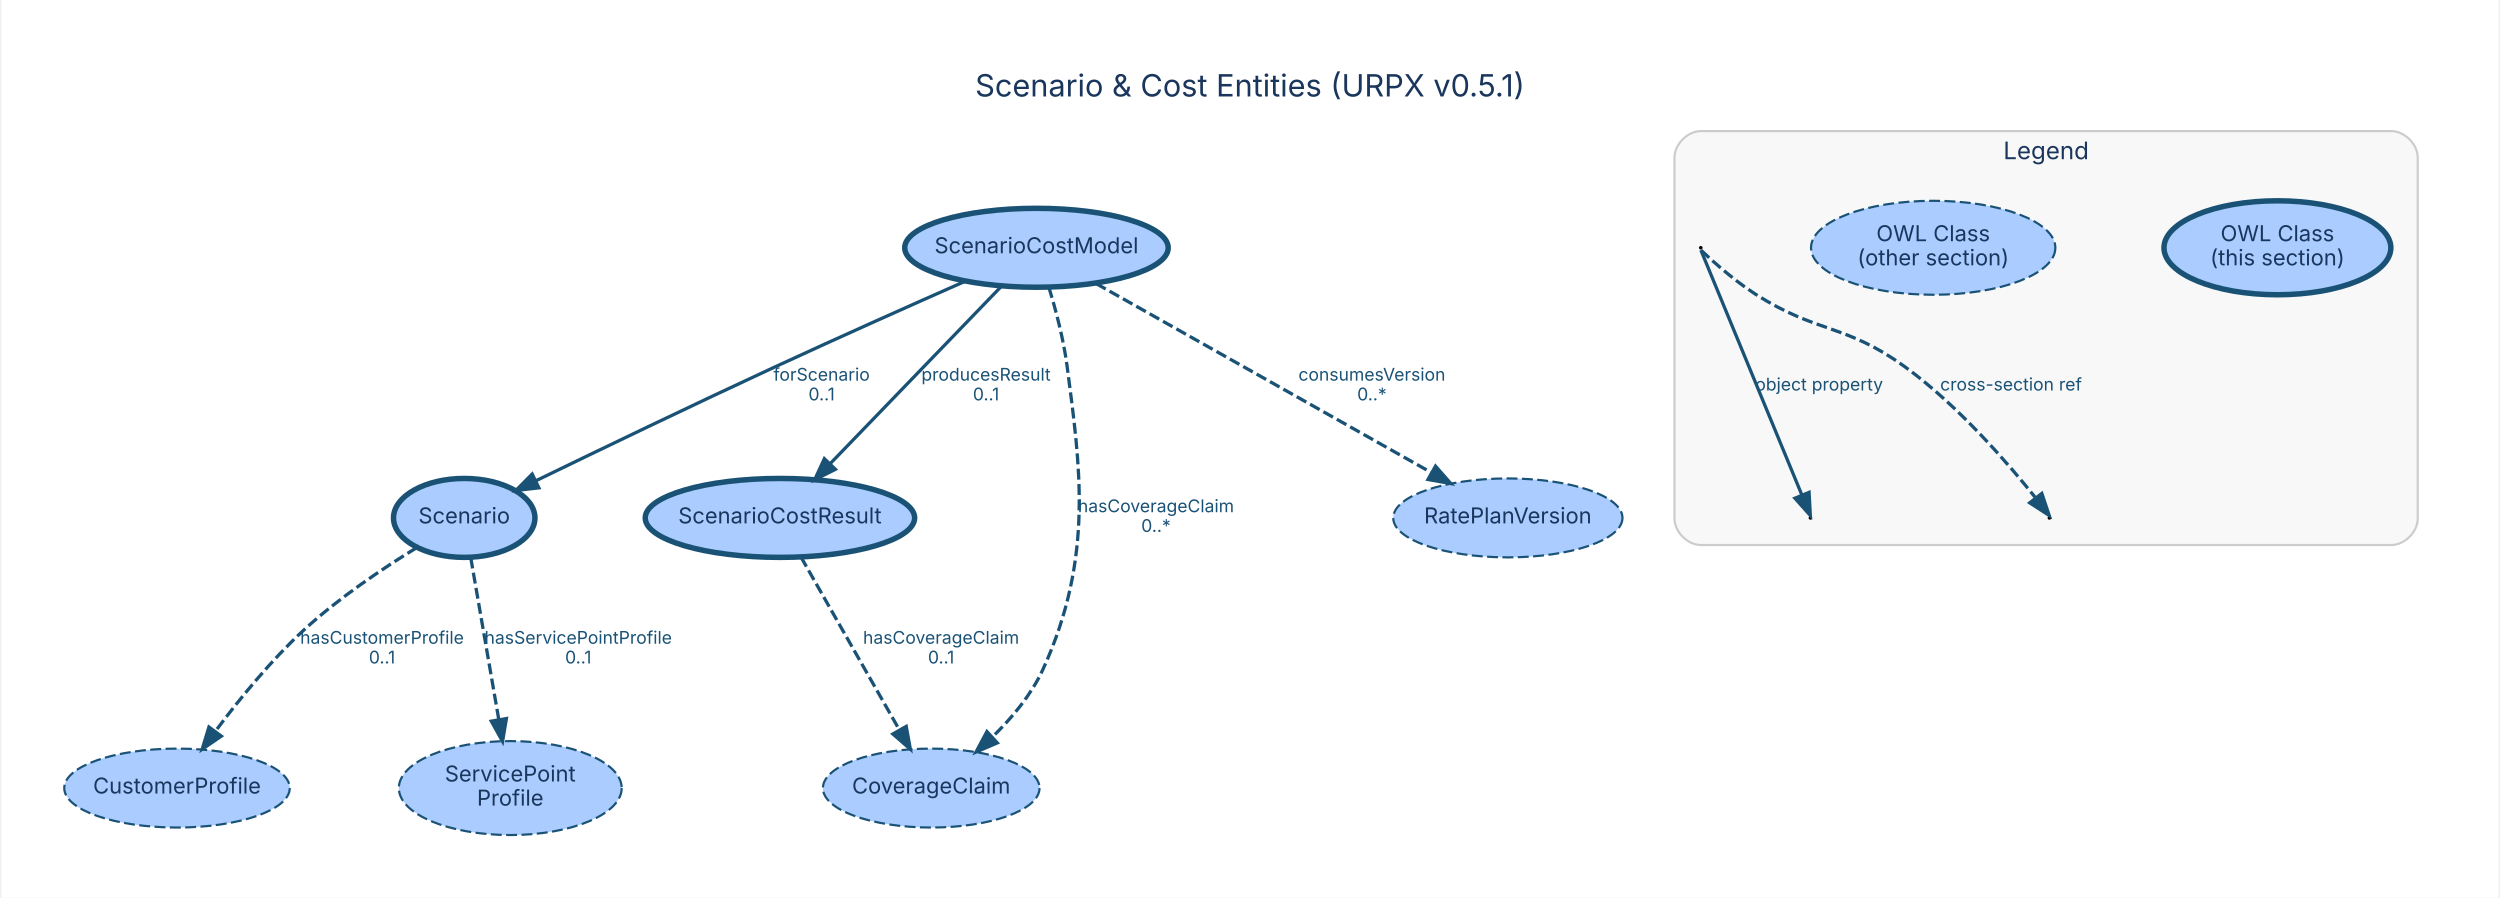
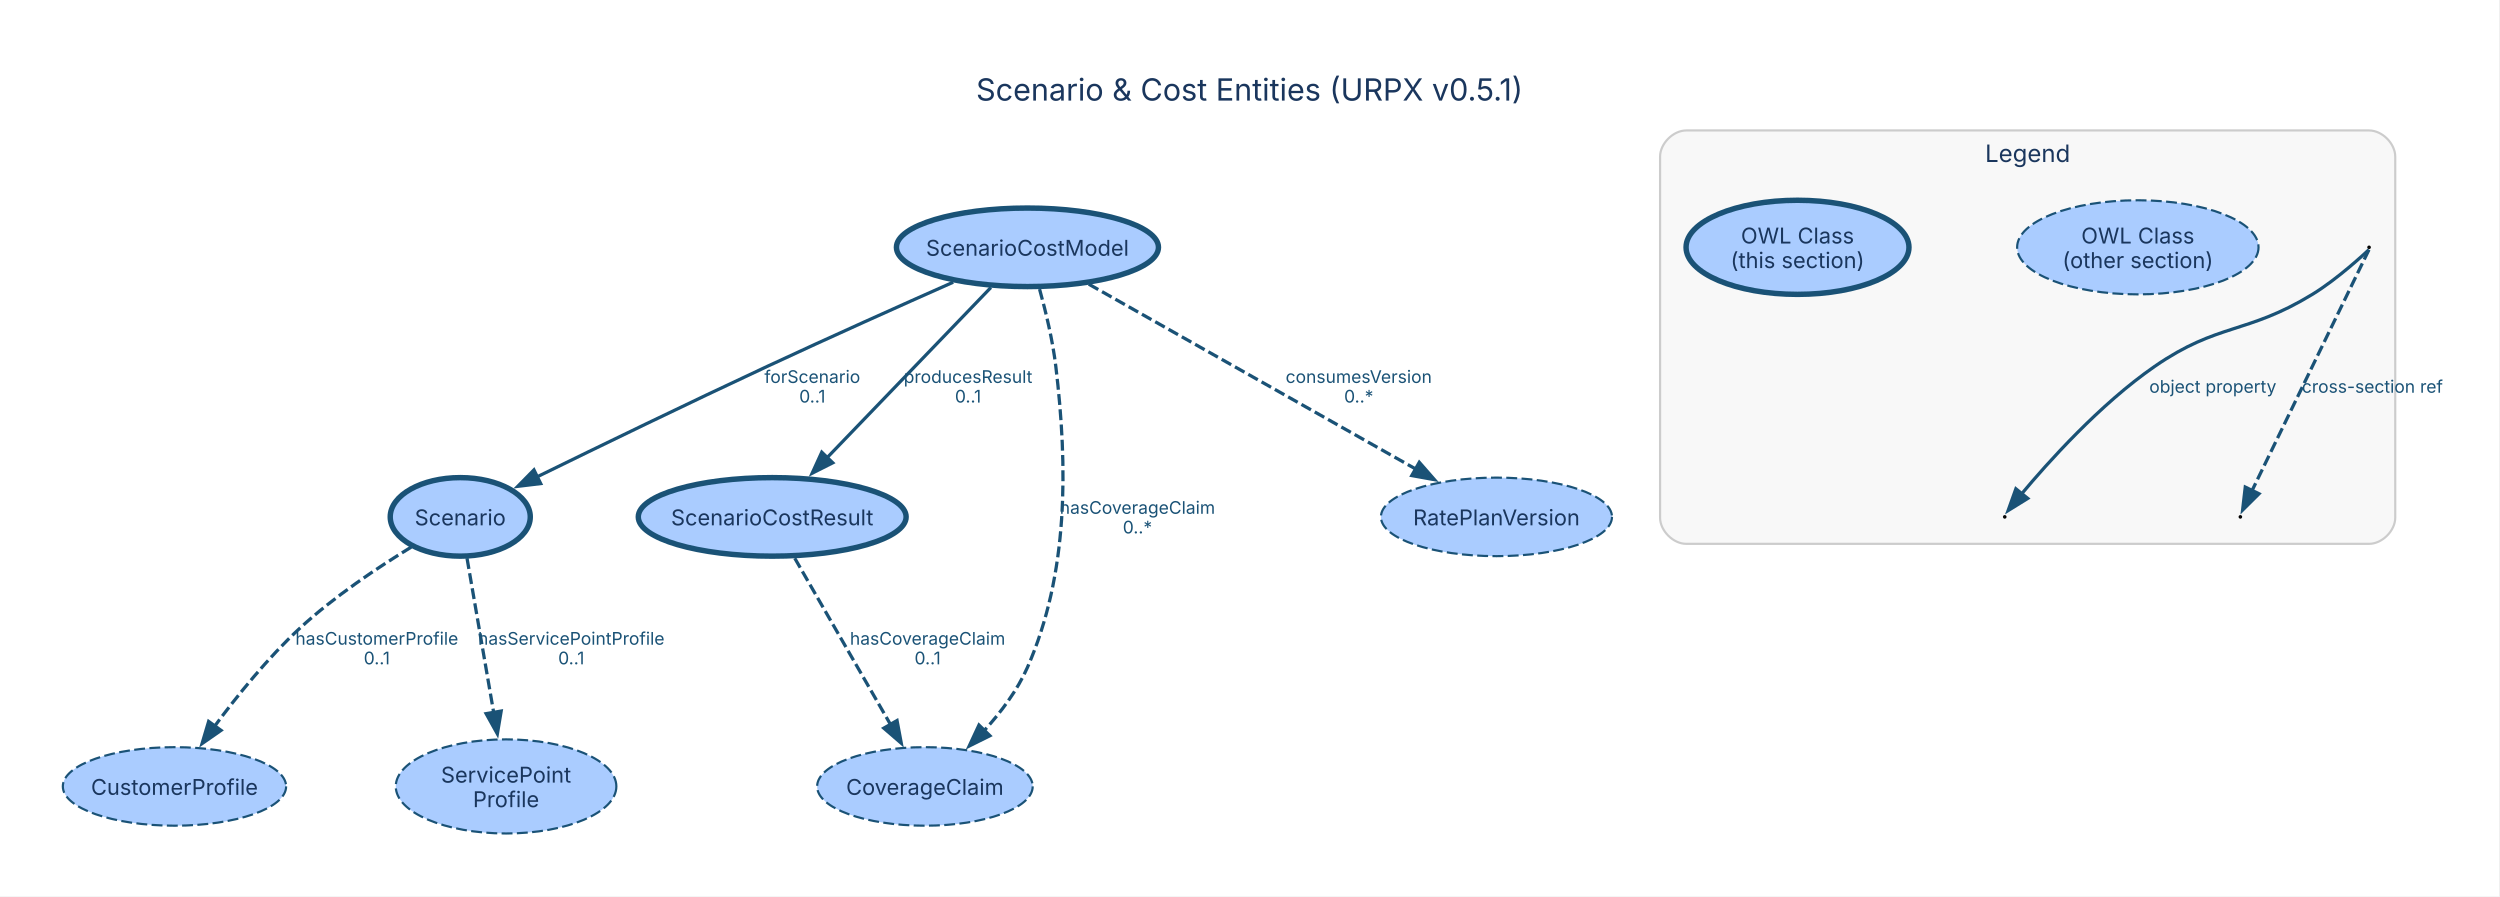
- <svg xmlns="http://www.w3.org/2000/svg" width="1139pt" height="409pt" viewBox="0.00 0.00 1138.81 409.45">
-   <g id="graph0" class="graph" transform="scale(1 1) rotate(0) translate(28.8 380.65)">
-     <polygon fill="white" stroke="transparent" points="-28.8,28.8 -28.8,-380.65 1110.01,-380.65 1110.01,28.8 -28.8,28.8" />
-     <text text-anchor="middle" x="540.61" y="-336.65" font-family="Inter, Helvetica, Arial, sans-serif" font-size="14.00" fill="#1a365d">Scenario &amp; Cost Entities (URPX v0.5.1)</text>
+ <svg xmlns="http://www.w3.org/2000/svg" width="1146pt" height="411pt" viewBox="0.00 0.00 1146.00 411.00">
+   <g id="graph0" class="graph" transform="scale(1 1) rotate(0) translate(28.8 382.07)">
+     <polygon fill="white" stroke="none" points="-28.8,28.8 -28.8,-382.07 1116.75,-382.07 1116.75,28.8 -28.8,28.8" />
+     <text xml:space="preserve" text-anchor="middle" x="543.98" y="-335.97" font-family="Inter, Helvetica, Arial, sans-serif" font-size="14.00" fill="#1a365d">Scenario &amp; Cost Entities (URPX v0.5.1)</text>
    <g id="clust2" class="cluster">
-       <path fill="#f8f8f8" stroke="#cccccc" d="M746.21,-132.07C746.21,-132.07 1061.21,-132.07 1061.21,-132.07 1067.21,-132.07 1073.21,-138.07 1073.21,-144.07 1073.21,-144.07 1073.21,-308.85 1073.21,-308.85 1073.21,-314.85 1067.21,-320.85 1061.21,-320.85 1061.21,-320.85 746.21,-320.85 746.21,-320.85 740.21,-320.85 734.21,-314.85 734.21,-308.85 734.21,-308.85 734.21,-144.07 734.21,-144.07 734.21,-138.07 740.21,-132.07 746.21,-132.07" />
-       <text text-anchor="middle" x="903.71" y="-308.05" font-family="Inter, Helvetica, Arial, sans-serif" font-size="11.00" fill="#1a365d">Legend</text>
+       <path fill="#f8f8f8" stroke="#cccccc" d="M744.18,-132.77C744.18,-132.77 1057.18,-132.77 1057.18,-132.77 1063.18,-132.77 1069.18,-138.77 1069.18,-144.77 1069.18,-144.77 1069.18,-310.27 1069.18,-310.27 1069.18,-316.27 1063.18,-322.27 1057.18,-322.27 1057.18,-322.27 744.18,-322.27 744.18,-322.27 738.18,-322.27 732.18,-316.27 732.18,-310.27 732.18,-310.27 732.18,-144.77 732.18,-144.77 732.18,-138.77 738.18,-132.77 744.18,-132.77" />
+       <text xml:space="preserve" text-anchor="middle" x="900.68" y="-307.82" font-family="Inter, Helvetica, Arial, sans-serif" font-size="11.00" fill="#1a365d">Legend</text>
    </g>
    <g id="node1" class="node">
-       <ellipse fill="#aaccff" stroke="#1a5276" stroke-width="2.5" cx="182.21" cy="-144.43" rx="32.25" ry="18" />
-       <text text-anchor="middle" x="182.21" y="-141.93" font-family="Inter, Helvetica, Arial, sans-serif" font-size="10.00" fill="#1a365d">Scenario</text>
+       <ellipse fill="#aaccff" stroke="#1a5276" stroke-width="2.5" cx="182.18" cy="-145.13" rx="32.1" ry="18" />
+       <text xml:space="preserve" text-anchor="middle" x="182.18" y="-141.26" font-family="Inter, Helvetica, Arial, sans-serif" font-size="10.00" fill="#1a365d">Scenario</text>
    </g>
    <g id="node5" class="node">
-       <ellipse fill="#aaccff" stroke="#1a5276" stroke-dasharray="5,2" cx="51.21" cy="-21.21" rx="51.43" ry="18" />
-       <text text-anchor="middle" x="51.21" y="-18.71" font-family="Inter, Helvetica, Arial, sans-serif" font-size="10.00" fill="#1a365d">CustomerProfile</text>
+       <ellipse fill="#aaccff" stroke="#1a5276" stroke-dasharray="5,2" cx="51.18" cy="-21.57" rx="51.18" ry="18" />
+       <text xml:space="preserve" text-anchor="middle" x="51.18" y="-17.69" font-family="Inter, Helvetica, Arial, sans-serif" font-size="10.00" fill="#1a365d">CustomerProfile</text>
    </g>
    <g id="edge1" class="edge">
-       <path fill="none" stroke="#1a5276" stroke-width="1.5" stroke-dasharray="5,2" d="M160.58,-130.9C145.39,-121.58 125.04,-107.99 109.21,-93.43 94.15,-79.57 79.61,-61.7 68.86,-47.33" />
-       <polygon fill="#1a5276" stroke="#1a5276" stroke-width="1.5" points="71.42,-44.9 62.68,-38.91 65.77,-49.04 71.42,-44.9" />
-       <text text-anchor="middle" x="144.71" y="-87.03" font-family="Inter, Helvetica, Arial, sans-serif" font-size="8.00" fill="#1a5276">hasCustomerProfile</text>
-       <text text-anchor="middle" x="144.71" y="-78.03" font-family="Inter, Helvetica, Arial, sans-serif" font-size="8.00" fill="#1a5276">0..1</text>
+       <path fill="none" stroke="#1a5276" stroke-width="1.5" stroke-dasharray="5,2" d="M159.7,-131.27C144.46,-121.98 124.33,-108.58 108.68,-94.13 94.08,-80.65 80.06,-63.31 69.51,-49.08" />
+       <polygon fill="#1a5276" stroke="#1a5276" stroke-width="1.5" points="72.52,-47.27 63.82,-41.21 66.84,-51.36 72.52,-47.27" />
+       <text xml:space="preserve" text-anchor="middle" x="143.93" y="-86.53" font-family="Inter, Helvetica, Arial, sans-serif" font-size="8.00" fill="#1a5276">hasCustomerProfile</text>
+       <text xml:space="preserve" text-anchor="middle" x="143.93" y="-77.53" font-family="Inter, Helvetica, Arial, sans-serif" font-size="8.00" fill="#1a5276">0..1</text>
    </g>
    <g id="node7" class="node">
-       <ellipse fill="#aaccff" stroke="#1a5276" stroke-dasharray="5,2" cx="203.21" cy="-21.21" rx="50.82" ry="21.43" />
-       <text text-anchor="middle" x="203.21" y="-24.21" font-family="Inter, Helvetica, Arial, sans-serif" font-size="10.00" fill="#1a365d">ServicePoint</text>
-       <text text-anchor="middle" x="203.21" y="-13.21" font-family="Inter, Helvetica, Arial, sans-serif" font-size="10.00" fill="#1a365d">Profile</text>
+       <ellipse fill="#aaccff" stroke="#1a5276" stroke-dasharray="5,2" cx="203.18" cy="-21.57" rx="50.56" ry="21.57" />
+       <text xml:space="preserve" text-anchor="middle" x="203.18" y="-23.32" font-family="Inter, Helvetica, Arial, sans-serif" font-size="10.00" fill="#1a365d">ServicePoint</text>
+       <text xml:space="preserve" text-anchor="middle" x="203.18" y="-12.07" font-family="Inter, Helvetica, Arial, sans-serif" font-size="10.00" fill="#1a365d">Profile</text>
    </g>
    <g id="edge2" class="edge">
-       <path fill="none" stroke="#1a5276" stroke-width="1.5" stroke-dasharray="5,2" d="M185.18,-126.32C188.49,-107.19 193.92,-75.84 197.96,-52.54" />
-       <polygon fill="#1a5276" stroke="#1a5276" stroke-width="1.5" points="201.45,-52.92 199.7,-42.47 194.55,-51.72 201.45,-52.92" />
-       <text text-anchor="middle" x="234.21" y="-87.03" font-family="Inter, Helvetica, Arial, sans-serif" font-size="8.00" fill="#1a5276">hasServicePointProfile</text>
-       <text text-anchor="middle" x="234.21" y="-78.03" font-family="Inter, Helvetica, Arial, sans-serif" font-size="8.00" fill="#1a5276">0..1</text>
+       <path fill="none" stroke="#1a5276" stroke-width="1.5" stroke-dasharray="5,2" d="M185.28,-126.2C188.5,-107.58 193.59,-78.06 197.53,-55.28" />
+       <polygon fill="#1a5276" stroke="#1a5276" stroke-width="1.5" points="200.94,-56.12 199.19,-45.67 194.04,-54.93 200.94,-56.12" />
+       <text xml:space="preserve" text-anchor="middle" x="233.06" y="-86.53" font-family="Inter, Helvetica, Arial, sans-serif" font-size="8.00" fill="#1a5276">hasServicePointProfile</text>
+       <text xml:space="preserve" text-anchor="middle" x="233.06" y="-77.53" font-family="Inter, Helvetica, Arial, sans-serif" font-size="8.00" fill="#1a5276">0..1</text>
    </g>
    <g id="node2" class="node">
-       <ellipse fill="#aaccff" stroke="#1a5276" stroke-width="2.5" cx="443.21" cy="-267.64" rx="60.09" ry="18" />
-       <text text-anchor="middle" x="443.21" y="-265.14" font-family="Inter, Helvetica, Arial, sans-serif" font-size="10.00" fill="#1a365d">ScenarioCostModel</text>
+       <ellipse fill="#aaccff" stroke="#1a5276" stroke-width="2.5" cx="442.18" cy="-268.7" rx="60.06" ry="18" />
+       <text xml:space="preserve" text-anchor="middle" x="442.18" y="-264.83" font-family="Inter, Helvetica, Arial, sans-serif" font-size="10.00" fill="#1a365d">ScenarioCostModel</text>
    </g>
    <g id="edge4" class="edge">
-       <path fill="none" stroke="#1a5276" stroke-width="1.5" d="M410.79,-252.41C386.8,-241.82 353.38,-226.93 324.21,-213.43 286.55,-195.99 243.61,-175.32 214.9,-161.38" />
-       <polygon fill="#1a5276" stroke="#1a5276" stroke-width="1.5" points="216.27,-158.15 205.74,-156.93 213.21,-164.45 216.27,-158.15" />
-       <text text-anchor="middle" x="345.21" y="-207.03" font-family="Inter, Helvetica, Arial, sans-serif" font-size="8.00" fill="#1a5276">forScenario</text>
-       <text text-anchor="middle" x="345.21" y="-198.03" font-family="Inter, Helvetica, Arial, sans-serif" font-size="8.00" fill="#1a5276">0..1</text>
+       <path fill="none" stroke="#1a5276" stroke-width="1.5" d="M408.14,-252.71C384.23,-242.11 351.53,-227.46 322.93,-214.13 286.83,-197.31 245.86,-177.42 217.47,-163.52" />
+       <polygon fill="#1a5276" stroke="#1a5276" stroke-width="1.5" points="219.05,-160.4 208.53,-159.13 215.97,-166.68 219.05,-160.4" />
+       <text xml:space="preserve" text-anchor="middle" x="343.56" y="-206.53" font-family="Inter, Helvetica, Arial, sans-serif" font-size="8.00" fill="#1a5276">forScenario</text>
+       <text xml:space="preserve" text-anchor="middle" x="343.56" y="-197.53" font-family="Inter, Helvetica, Arial, sans-serif" font-size="8.00" fill="#1a5276">0..1</text>
    </g>
    <g id="node3" class="node">
-       <ellipse fill="#aaccff" stroke="#1a5276" stroke-width="2.5" cx="326.21" cy="-144.43" rx="61.44" ry="18" />
-       <text text-anchor="middle" x="326.21" y="-141.93" font-family="Inter, Helvetica, Arial, sans-serif" font-size="10.00" fill="#1a365d">ScenarioCostResult</text>
+       <ellipse fill="#aaccff" stroke="#1a5276" stroke-width="2.5" cx="325.18" cy="-145.13" rx="61.39" ry="18" />
+       <text xml:space="preserve" text-anchor="middle" x="325.18" y="-141.26" font-family="Inter, Helvetica, Arial, sans-serif" font-size="10.00" fill="#1a365d">ScenarioCostResult</text>
    </g>
    <g id="edge6" class="edge">
-       <path fill="none" stroke="#1a5276" stroke-width="1.5" d="M427.19,-250.04C406.97,-229.09 372.07,-192.93 349.06,-169.1" />
-       <polygon fill="#1a5276" stroke="#1a5276" stroke-width="1.5" points="351.51,-166.59 342.04,-161.83 346.47,-171.45 351.51,-166.59" />
-       <text text-anchor="middle" x="420.21" y="-207.03" font-family="Inter, Helvetica, Arial, sans-serif" font-size="8.00" fill="#1a5276">producesResult</text>
-       <text text-anchor="middle" x="420.21" y="-198.03" font-family="Inter, Helvetica, Arial, sans-serif" font-size="8.00" fill="#1a5276">0..1</text>
+       <path fill="none" stroke="#1a5276" stroke-width="1.5" d="M425.42,-250.28C405.78,-229.88 373.06,-195.88 350.37,-172.3" />
+       <polygon fill="#1a5276" stroke="#1a5276" stroke-width="1.5" points="352.94,-169.93 343.49,-165.15 347.9,-174.79 352.94,-169.93" />
+       <text xml:space="preserve" text-anchor="middle" x="414.94" y="-206.53" font-family="Inter, Helvetica, Arial, sans-serif" font-size="8.00" fill="#1a5276">producesResult</text>
+       <text xml:space="preserve" text-anchor="middle" x="414.94" y="-197.53" font-family="Inter, Helvetica, Arial, sans-serif" font-size="8.00" fill="#1a5276">0..1</text>
    </g>
    <g id="node4" class="node">
-       <ellipse fill="#aaccff" stroke="#1a5276" stroke-dasharray="5,2" cx="395.21" cy="-21.21" rx="49.4" ry="18" />
-       <text text-anchor="middle" x="395.21" y="-18.71" font-family="Inter, Helvetica, Arial, sans-serif" font-size="10.00" fill="#1a365d">CoverageClaim</text>
+       <ellipse fill="#aaccff" stroke="#1a5276" stroke-dasharray="5,2" cx="395.18" cy="-21.57" rx="49.41" ry="18" />
+       <text xml:space="preserve" text-anchor="middle" x="395.18" y="-17.69" font-family="Inter, Helvetica, Arial, sans-serif" font-size="10.00" fill="#1a365d">CoverageClaim</text>
    </g>
    <g id="edge5" class="edge">
-       <path fill="none" stroke="#1a5276" stroke-width="1.5" stroke-dasharray="5,2" d="M448.89,-249.61C452.04,-239.27 455.62,-225.74 457.21,-213.43 463.01,-168.62 469.61,-126.74 446.21,-75.43 440.91,-63.78 431.96,-53.12 423.03,-44.44" />
-       <polygon fill="#1a5276" stroke="#1a5276" stroke-width="1.5" points="425.35,-41.82 415.62,-37.64 420.62,-46.98 425.35,-41.82" />
-       <text text-anchor="middle" x="497.71" y="-147.03" font-family="Inter, Helvetica, Arial, sans-serif" font-size="8.00" fill="#1a5276">hasCoverageClaim</text>
-       <text text-anchor="middle" x="497.71" y="-138.03" font-family="Inter, Helvetica, Arial, sans-serif" font-size="8.00" fill="#1a5276">0..*</text>
+       <path fill="none" stroke="#1a5276" stroke-width="1.5" stroke-dasharray="5,2" d="M447.73,-249.55C450.58,-239.27 453.75,-226.11 455.18,-214.13 460.71,-167.93 461.04,-119.05 442.18,-76.13 437.55,-65.6 430.08,-55.65 422.45,-47.25" />
+       <polygon fill="#1a5276" stroke="#1a5276" stroke-width="1.5" points="424.97,-44.82 415.49,-40.1 419.96,-49.71 424.97,-44.82" />
+       <text xml:space="preserve" text-anchor="middle" x="492.6" y="-146.53" font-family="Inter, Helvetica, Arial, sans-serif" font-size="8.00" fill="#1a5276">hasCoverageClaim</text>
+       <text xml:space="preserve" text-anchor="middle" x="492.6" y="-137.53" font-family="Inter, Helvetica, Arial, sans-serif" font-size="8.00" fill="#1a5276">0..*</text>
    </g>
    <g id="node6" class="node">
-       <ellipse fill="#aaccff" stroke="#1a5276" stroke-dasharray="5,2" cx="658.21" cy="-144.43" rx="52.28" ry="18" />
-       <text text-anchor="middle" x="658.21" y="-141.93" font-family="Inter, Helvetica, Arial, sans-serif" font-size="10.00" fill="#1a365d">RatePlanVersion</text>
+       <ellipse fill="#aaccff" stroke="#1a5276" stroke-dasharray="5,2" cx="657.18" cy="-145.13" rx="52.96" ry="18" />
+       <text xml:space="preserve" text-anchor="middle" x="657.18" y="-141.26" font-family="Inter, Helvetica, Arial, sans-serif" font-size="10.00" fill="#1a365d">RatePlanVersion</text>
    </g>
    <g id="edge3" class="edge">
-       <path fill="none" stroke="#1a5276" stroke-width="1.5" stroke-dasharray="5,2" d="M470.44,-251.29C509.29,-229.39 580.62,-189.17 623.3,-165.11" />
-       <polygon fill="#1a5276" stroke="#1a5276" stroke-width="1.5" points="625.22,-168.05 632.21,-160.09 621.78,-161.95 625.22,-168.05" />
-       <text text-anchor="middle" x="596.21" y="-207.03" font-family="Inter, Helvetica, Arial, sans-serif" font-size="8.00" fill="#1a5276">consumesVersion</text>
-       <text text-anchor="middle" x="596.21" y="-198.03" font-family="Inter, Helvetica, Arial, sans-serif" font-size="8.00" fill="#1a5276">0..*</text>
+       <path fill="none" stroke="#1a5276" stroke-width="1.5" stroke-dasharray="5,2" d="M470.29,-251.81C508.72,-230.08 577.73,-191.06 620.28,-167" />
+       <polygon fill="#1a5276" stroke="#1a5276" stroke-width="1.5" points="621.8,-170.16 628.78,-162.19 618.35,-164.07 621.8,-170.16" />
+       <text xml:space="preserve" text-anchor="middle" x="594.05" y="-206.53" font-family="Inter, Helvetica, Arial, sans-serif" font-size="8.00" fill="#1a5276">consumesVersion</text>
+       <text xml:space="preserve" text-anchor="middle" x="594.05" y="-197.53" font-family="Inter, Helvetica, Arial, sans-serif" font-size="8.00" fill="#1a5276">0..*</text>
    </g>
    <g id="edge7" class="edge">
-       <path fill="none" stroke="#1a5276" stroke-width="1.5" stroke-dasharray="5,2" d="M335.81,-126.57C347.45,-106.13 367.18,-71.46 380.69,-47.74" />
-       <polygon fill="#1a5276" stroke="#1a5276" stroke-width="1.5" points="383.8,-49.35 385.7,-38.92 377.71,-45.88 383.8,-49.35" />
-       <text text-anchor="middle" x="399.71" y="-87.03" font-family="Inter, Helvetica, Arial, sans-serif" font-size="8.00" fill="#1a5276">hasCoverageClaim</text>
-       <text text-anchor="middle" x="399.71" y="-78.03" font-family="Inter, Helvetica, Arial, sans-serif" font-size="8.00" fill="#1a5276">0..1</text>
+       <path fill="none" stroke="#1a5276" stroke-width="1.5" stroke-dasharray="5,2" d="M335.51,-126.2C347.08,-106.1 365.97,-73.3 379.39,-49.99" />
+       <polygon fill="#1a5276" stroke="#1a5276" stroke-width="1.5" points="382.4,-51.78 384.35,-41.37 376.33,-48.29 382.4,-51.78" />
+       <text xml:space="preserve" text-anchor="middle" x="396.41" y="-86.53" font-family="Inter, Helvetica, Arial, sans-serif" font-size="8.00" fill="#1a5276">hasCoverageClaim</text>
+       <text xml:space="preserve" text-anchor="middle" x="396.41" y="-77.53" font-family="Inter, Helvetica, Arial, sans-serif" font-size="8.00" fill="#1a5276">0..1</text>
    </g>
    <g id="node8" class="node">
-       <ellipse fill="#aaccff" stroke="#1a5276" stroke-width="2.5" cx="1009.21" cy="-267.64" rx="51.74" ry="21.43" />
-       <text text-anchor="middle" x="1009.21" y="-270.64" font-family="Inter, Helvetica, Arial, sans-serif" font-size="10.00" fill="#1a365d">OWL Class</text>
-       <text text-anchor="middle" x="1009.21" y="-259.64" font-family="Inter, Helvetica, Arial, sans-serif" font-size="10.00" fill="#1a365d">(this section)</text>
+       <ellipse fill="#aaccff" stroke="#1a5276" stroke-width="2.5" cx="795.18" cy="-268.7" rx="51.09" ry="21.57" />
+       <text xml:space="preserve" text-anchor="middle" x="795.18" y="-270.45" font-family="Inter, Helvetica, Arial, sans-serif" font-size="10.00" fill="#1a365d">OWL Class</text>
+       <text xml:space="preserve" text-anchor="middle" x="795.18" y="-259.2" font-family="Inter, Helvetica, Arial, sans-serif" font-size="10.00" fill="#1a365d">(this section)</text>
    </g>
    <g id="node9" class="node">
-       <ellipse fill="#aaccff" stroke="#1a5276" stroke-dasharray="5,2" cx="852.21" cy="-267.64" rx="55.72" ry="21.43" />
-       <text text-anchor="middle" x="852.21" y="-270.64" font-family="Inter, Helvetica, Arial, sans-serif" font-size="10.00" fill="#1a365d">OWL Class</text>
-       <text text-anchor="middle" x="852.21" y="-259.64" font-family="Inter, Helvetica, Arial, sans-serif" font-size="10.00" fill="#1a365d">(other section)</text>
+       <ellipse fill="#aaccff" stroke="#1a5276" stroke-dasharray="5,2" cx="951.18" cy="-268.7" rx="55.33" ry="21.57" />
+       <text xml:space="preserve" text-anchor="middle" x="951.18" y="-270.45" font-family="Inter, Helvetica, Arial, sans-serif" font-size="10.00" fill="#1a365d">OWL Class</text>
+       <text xml:space="preserve" text-anchor="middle" x="951.18" y="-259.2" font-family="Inter, Helvetica, Arial, sans-serif" font-size="10.00" fill="#1a365d">(other section)</text>
    </g>
    <g id="node10" class="node">
-       <ellipse fill="black" stroke="black" cx="746.21" cy="-267.64" rx="0.36" ry="0.36" />
+       <ellipse fill="black" stroke="black" cx="1057.18" cy="-268.7" rx="0.36" ry="0.36" />
    </g>
    <g id="node11" class="node">
-       <ellipse fill="black" stroke="black" cx="796.21" cy="-144.43" rx="0.36" ry="0.36" />
+       <ellipse fill="black" stroke="black" cx="890.18" cy="-145.13" rx="0.36" ry="0.36" />
    </g>
    <g id="edge8" class="edge">
-       <path fill="none" stroke="#1a5276" stroke-width="1.5" d="M746.25,-266.55C747.5,-263.52 780.83,-182.71 792.35,-154.8" />
-       <polygon fill="#1a5276" stroke="#1a5276" stroke-width="1.5" points="795.6,-156.09 796.18,-145.51 789.13,-153.42 795.6,-156.09" />
-       <text text-anchor="middle" x="800.21" y="-202.53" font-family="Inter, Helvetica, Arial, sans-serif" font-size="8.00" fill="#1a5276">object property</text>
+       <path fill="none" stroke="#1a5276" stroke-width="1.5" d="M1057.03,-267.55C1055.51,-266.11 1042.97,-254.34 1031.18,-247.13 1001.06,-228.72 987.98,-234.19 958.93,-214.13 933.77,-196.76 909.61,-169.69 897.77,-155.51" />
+       <polygon fill="#1a5276" stroke="#1a5276" stroke-width="1.5" points="900.72,-153.6 891.71,-148.02 895.28,-158 900.72,-153.6" />
+       <text xml:space="preserve" text-anchor="middle" x="985.56" y="-202.03" font-family="Inter, Helvetica, Arial, sans-serif" font-size="8.00" fill="#1a5276">object property</text>
    </g>
    <g id="node12" class="node">
-       <ellipse fill="black" stroke="black" cx="905.21" cy="-144.43" rx="0.36" ry="0.36" />
+       <ellipse fill="black" stroke="black" cx="998.18" cy="-145.13" rx="0.36" ry="0.36" />
    </g>
    <g id="edge9" class="edge">
-       <path fill="none" stroke="#1a5276" stroke-width="1.5" stroke-dasharray="5,2" d="M746.36,-266.5C747.83,-265.09 759.91,-253.61 771.21,-246.43 799.57,-228.42 811.99,-233.11 839.21,-213.43 864.01,-195.5 887.62,-167.72 898.67,-153.88" />
-       <polygon fill="#1a5276" stroke="#1a5276" stroke-width="1.5" points="901.76,-155.6 905.12,-145.55 896.23,-151.31 901.76,-155.6" />
-       <text text-anchor="middle" x="887.71" y="-202.53" font-family="Inter, Helvetica, Arial, sans-serif" font-size="8.00" fill="#1a5276">cross-section ref</text>
+       <path fill="none" stroke="#1a5276" stroke-width="1.5" stroke-dasharray="5,2" d="M1057.14,-267.61C1055.69,-264.63 1017.78,-186.52 1003.53,-157.15" />
+       <polygon fill="#1a5276" stroke="#1a5276" stroke-width="1.5" points="1006.73,-155.73 999.21,-148.26 1000.43,-158.79 1006.73,-155.73" />
+       <text xml:space="preserve" text-anchor="middle" x="1058.7" y="-202.03" font-family="Inter, Helvetica, Arial, sans-serif" font-size="8.00" fill="#1a5276">cross-section ref</text>
    </g>
  </g>
</svg>
